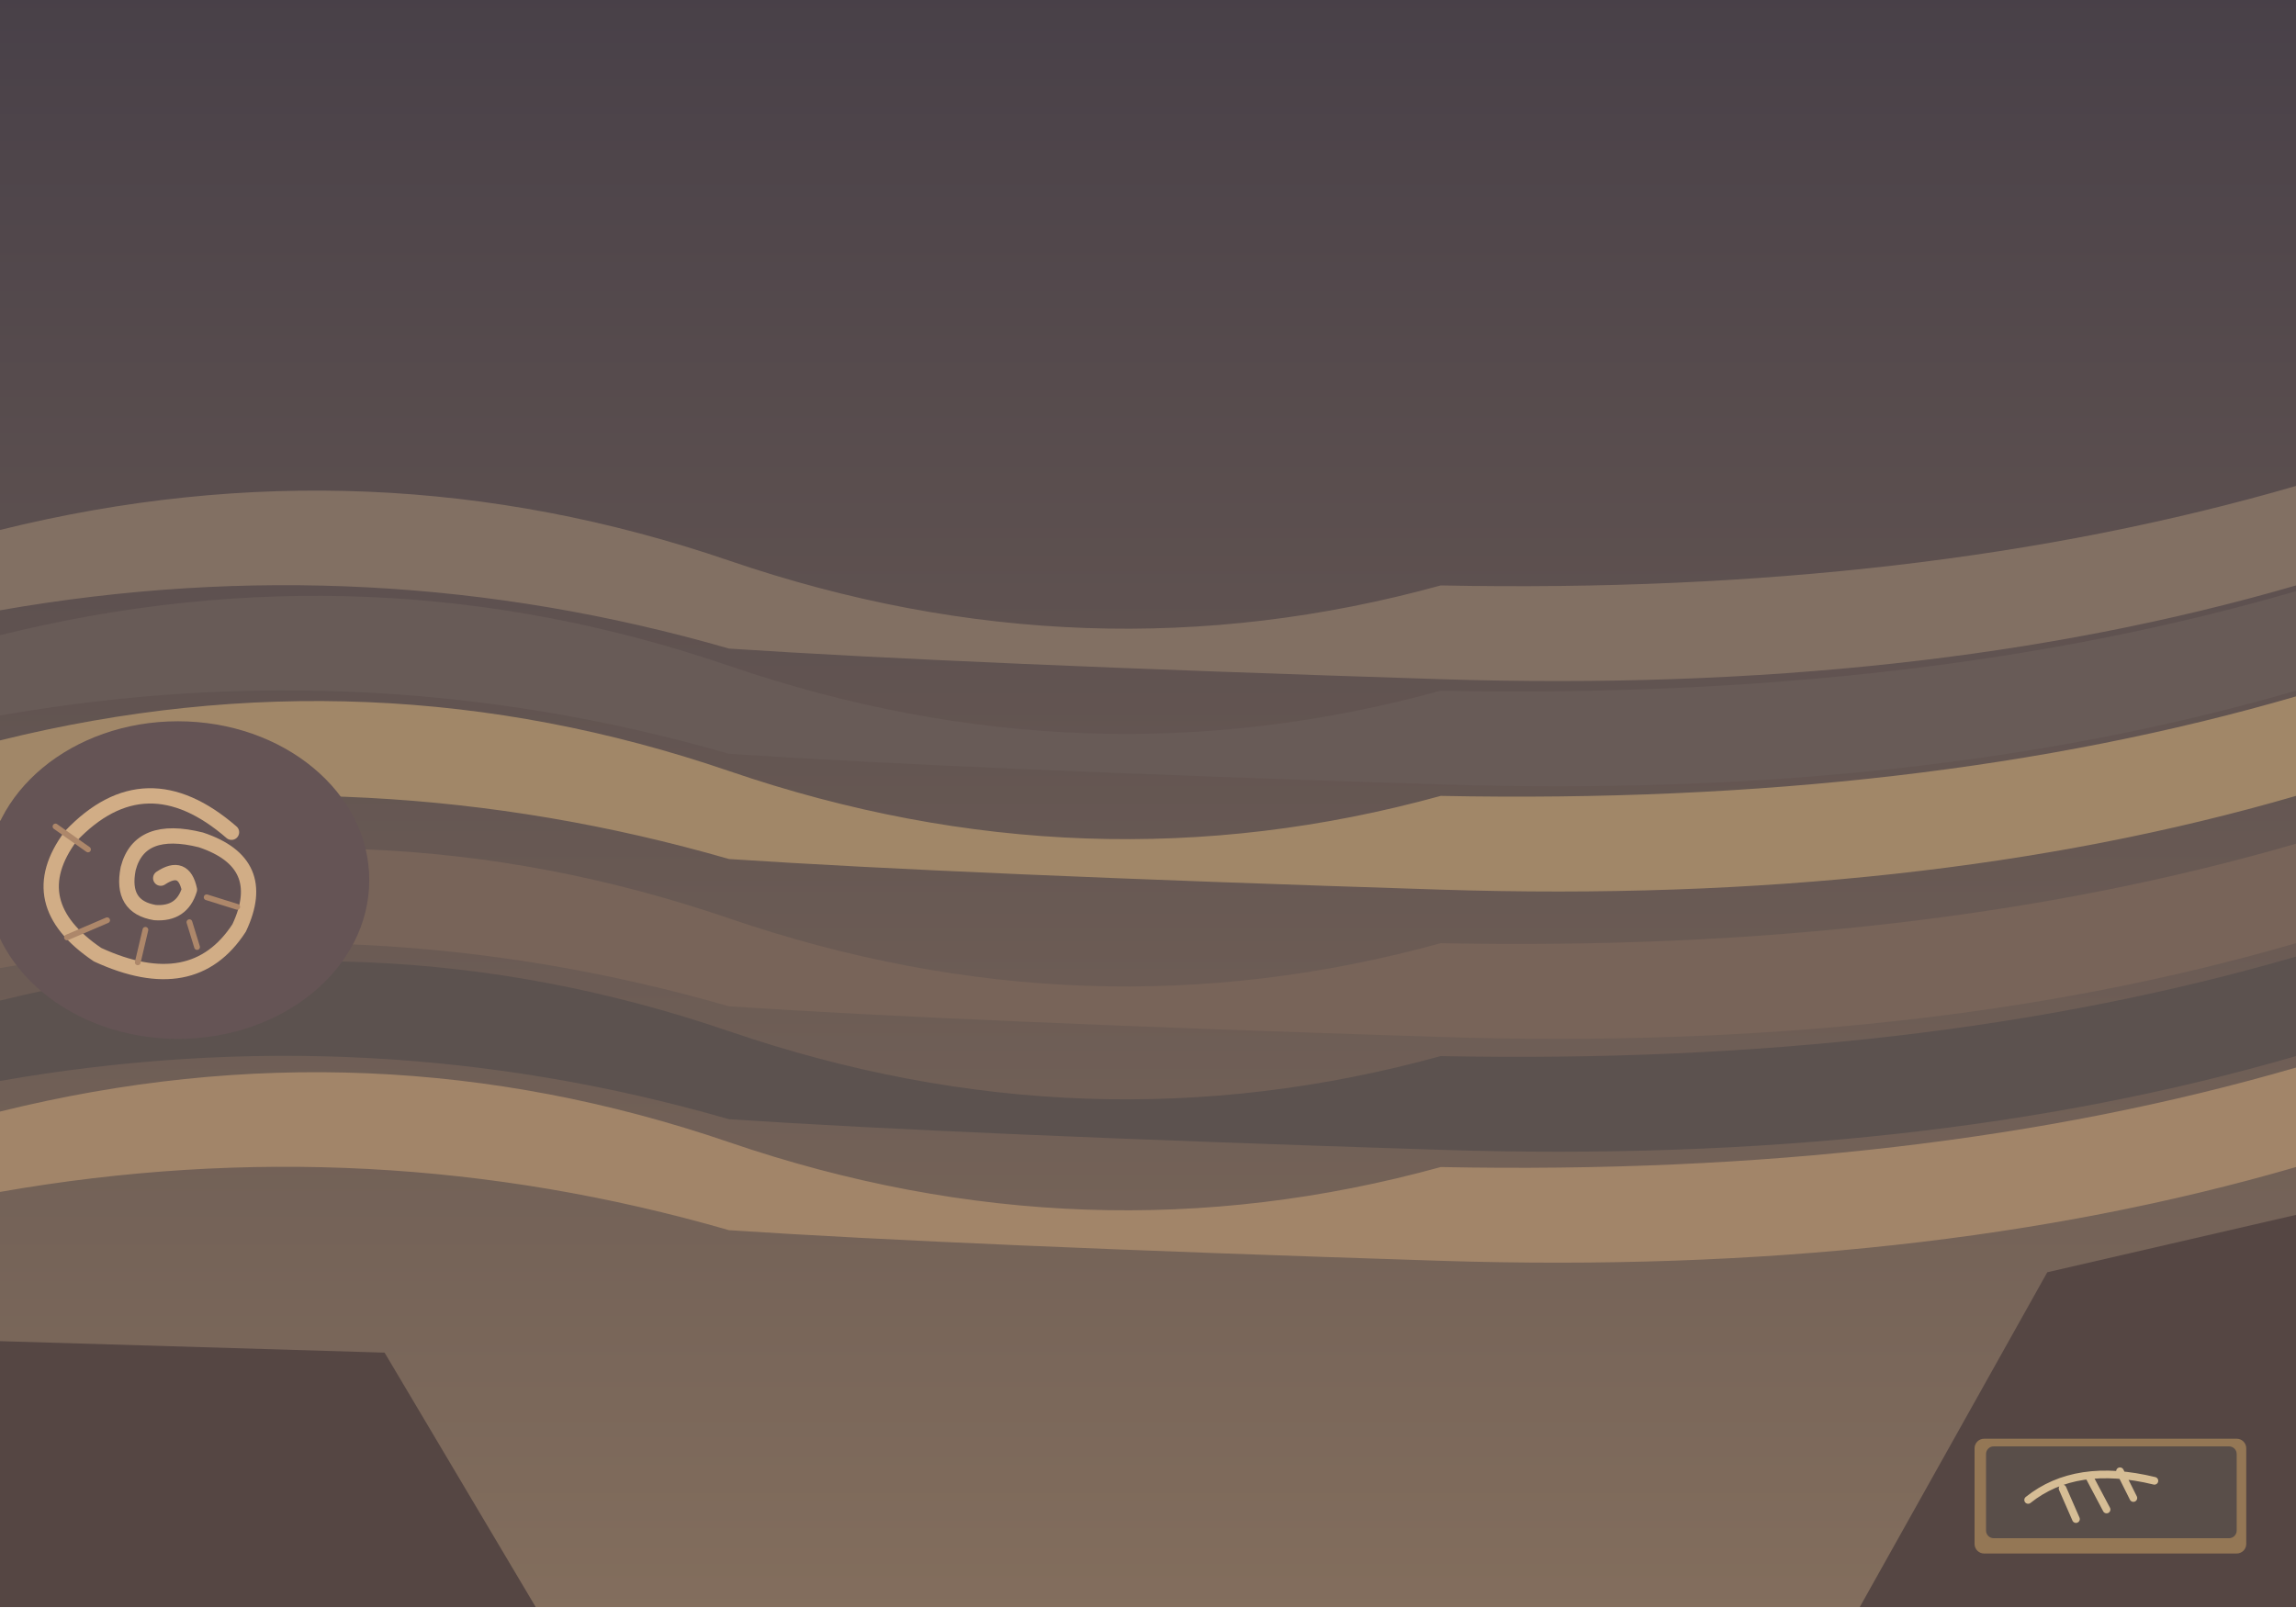
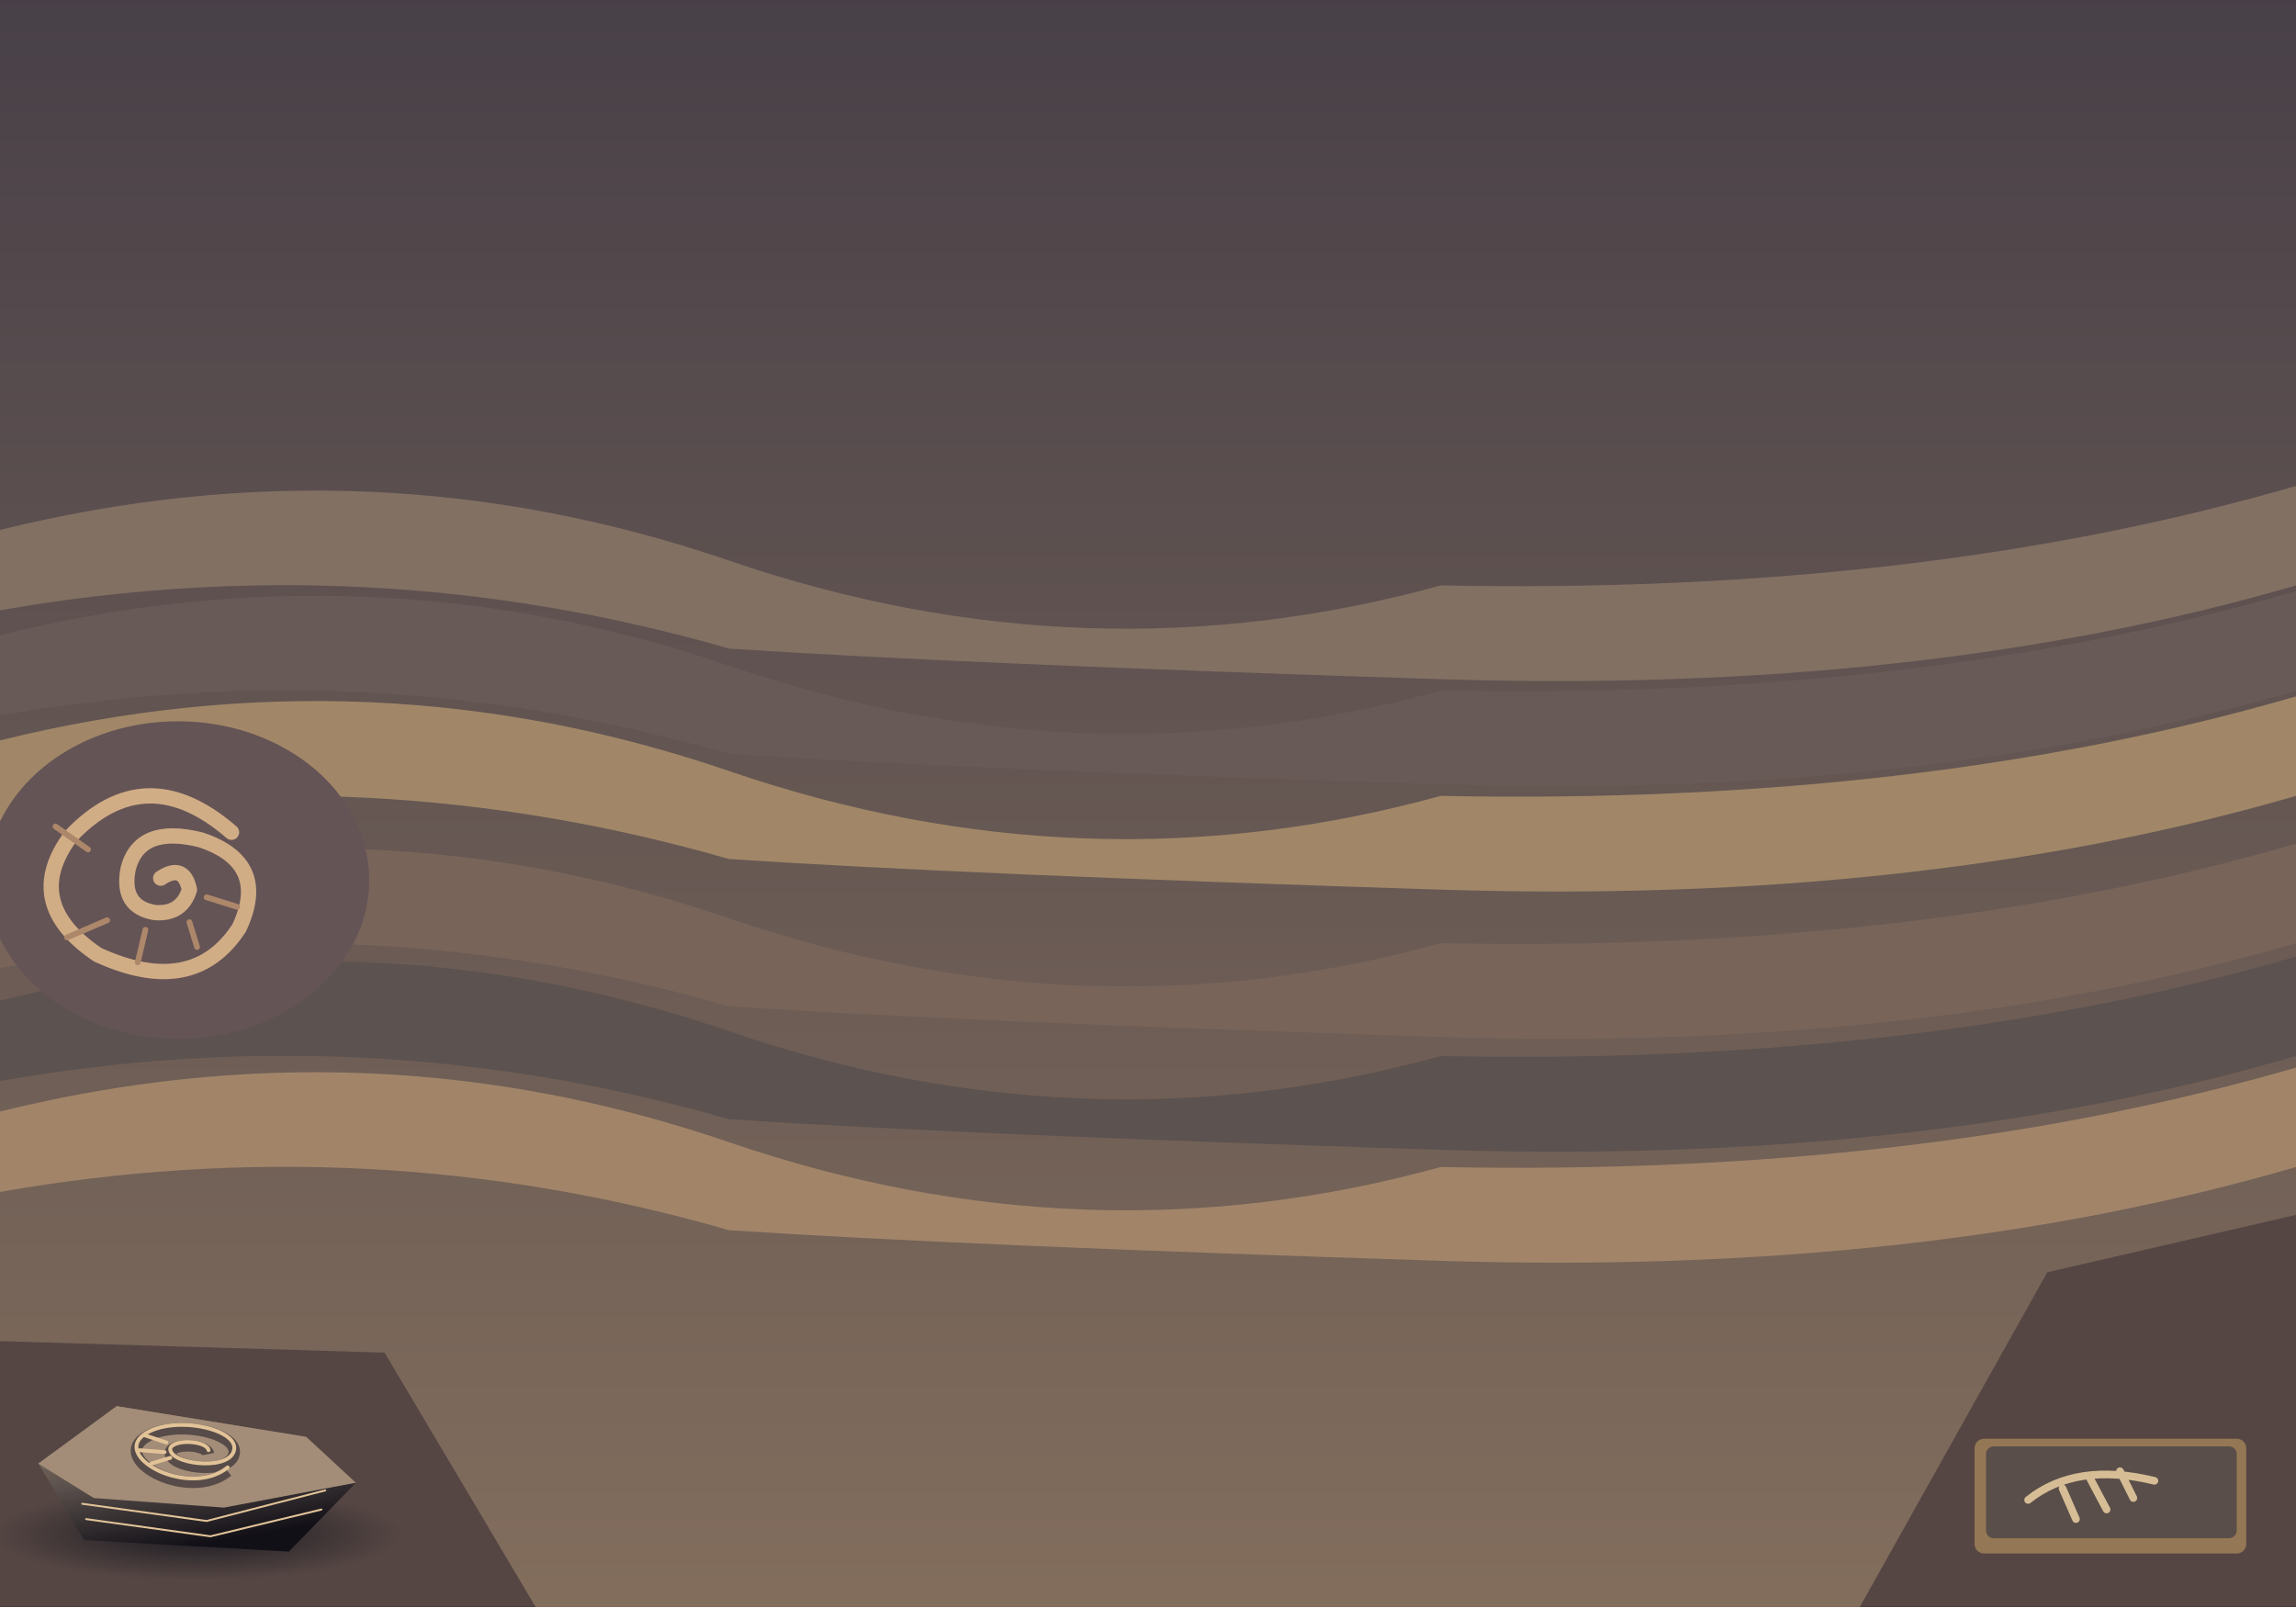
<svg xmlns="http://www.w3.org/2000/svg" viewBox="0 0 1200 840">
  <defs>
    <linearGradient id="sky" x2="0" y2="1">
      <stop stop-color="#484048" />
      <stop offset="1" stop-color="#836e5d" />
    </linearGradient>
    <radialGradient id="light">
      <stop stop-color="#e9c48a" stop-opacity=".55" />
      <stop offset="1" stop-color="#e9c48a" stop-opacity="0" />
    </radialGradient>
+     <linearGradient id="prop" x2=".37" y2="1">
+       <stop stop-color="#9b866b" />
+       <stop offset=".52" stop-color="#5a504c" />
+       <stop offset="1" stop-color="#121017" />
+     </linearGradient>
+     <radialGradient id="contact">
+       <stop stop-color="#0d1019" stop-opacity=".81" />
+       <stop offset="1" stop-color="#0d1019" stop-opacity="0" />
+     </radialGradient>
+     <style>.lit {fill:none;stroke:#e2c398;stroke-linecap:round;stroke-linejoin:round}</style>
  </defs>
  <path fill="url(#sky)" d="M0 0h1200v840H0z" />
  <path d="M0 277q194-48 381 16t372 13q251 5 447-52v52q-196 57-447 49t-372-16Q194 285 0 319z" fill="#827063" />
  <path d="M0 332q194-48 381 16t372 13q251 5 447-52v52q-196 57-447 49t-372-16Q194 340 0 374z" fill="#685b57" />
  <path d="M0 387q194-48 381 16t372 13q251 5 447-52v52q-196 57-447 49t-372-16Q194 395 0 429z" fill="#a18768" />
  <path d="M0 464q194-48 381 16t372 13q251 5 447-52v52q-196 57-447 49t-372-16Q194 472 0 506z" fill="#786459" />
  <path d="M0 523q194-48 381 16t372 13q251 5 447-52v52q-196 57-447 49t-372-16Q194 531 0 565z" fill="#5c524f" />
  <path d="M0 581q194-48 381 16t372 13q251 5 447-52v52q-196 57-447 49t-372-16Q194 589 0 623z" fill="#a28569" />
  <ellipse cx="93" cy="460" rx="100" ry="83" fill="#655455" />
  <path d="M121 435q-45-39-84 2-26 35 14 62 50 23 74-14 16-34-20-46-32-8-38 15-4 20 14 23 14 1 18-12-3-14-15-6" fill="#0000" stroke="#d1ad86" stroke-width="8" stroke-linecap="round" stroke-linejoin="round" />
  <path d="M29 432l17 12m-11 46 21-9m16 22 4-17m27 9-4-13m25-8-16-5" fill="#0000" stroke="#ad876a" stroke-width="3" stroke-linecap="round" stroke-linejoin="round" />
  <path d="M0 701l201 6 79 133H0zm1200-66-130 30-98 175h228z" fill="#554643" />
  <rect x="1032" y="752" width="142" height="60" rx="5" fill="#947755" />
  <rect x="1038" y="756" width="131" height="48" rx="4" fill="#594e49" />
  <path d="M1060 784q25-20 66-10m-48 4 7 16m7-22 9 17m7-20 7 14" fill="#0000" stroke="#d6bd95" stroke-width="4" stroke-linecap="round" stroke-linejoin="round" />
+   <g transform="translate(20 700)">
+     <ellipse cx="83" cy="102" rx="107" ry="24" fill="url(#contact)" />
+     <path d="M0 65 41 35 140 51 166 75 131 111 24 105Z" fill="url(#prop)" />
+     <path d="M0 65 41 35l99 16 26 24-69 13-68-5Z" fill="#a38d78" />
+     <path d="M25 94l65 9 58-14m-125-3 65 9 62-16" class="lit" />
+     <path d="M99 69c-20 16-60-5-44-17 15-11 52-3 47 9-4 10-34 6-33-2 2-5 19-4 20 1" fill="none" stroke="#574c49" stroke-width="6" />
+     <path d="M99 67c-20 16-60-5-44-17 15-11 52-3 47 9-4 10-34 6-33-2 2-5 19-4 20 1m-34-8 12 4m-14 4 13 1m-7 6 10-3" class="lit" stroke-width="2" />
+   </g>
</svg>
